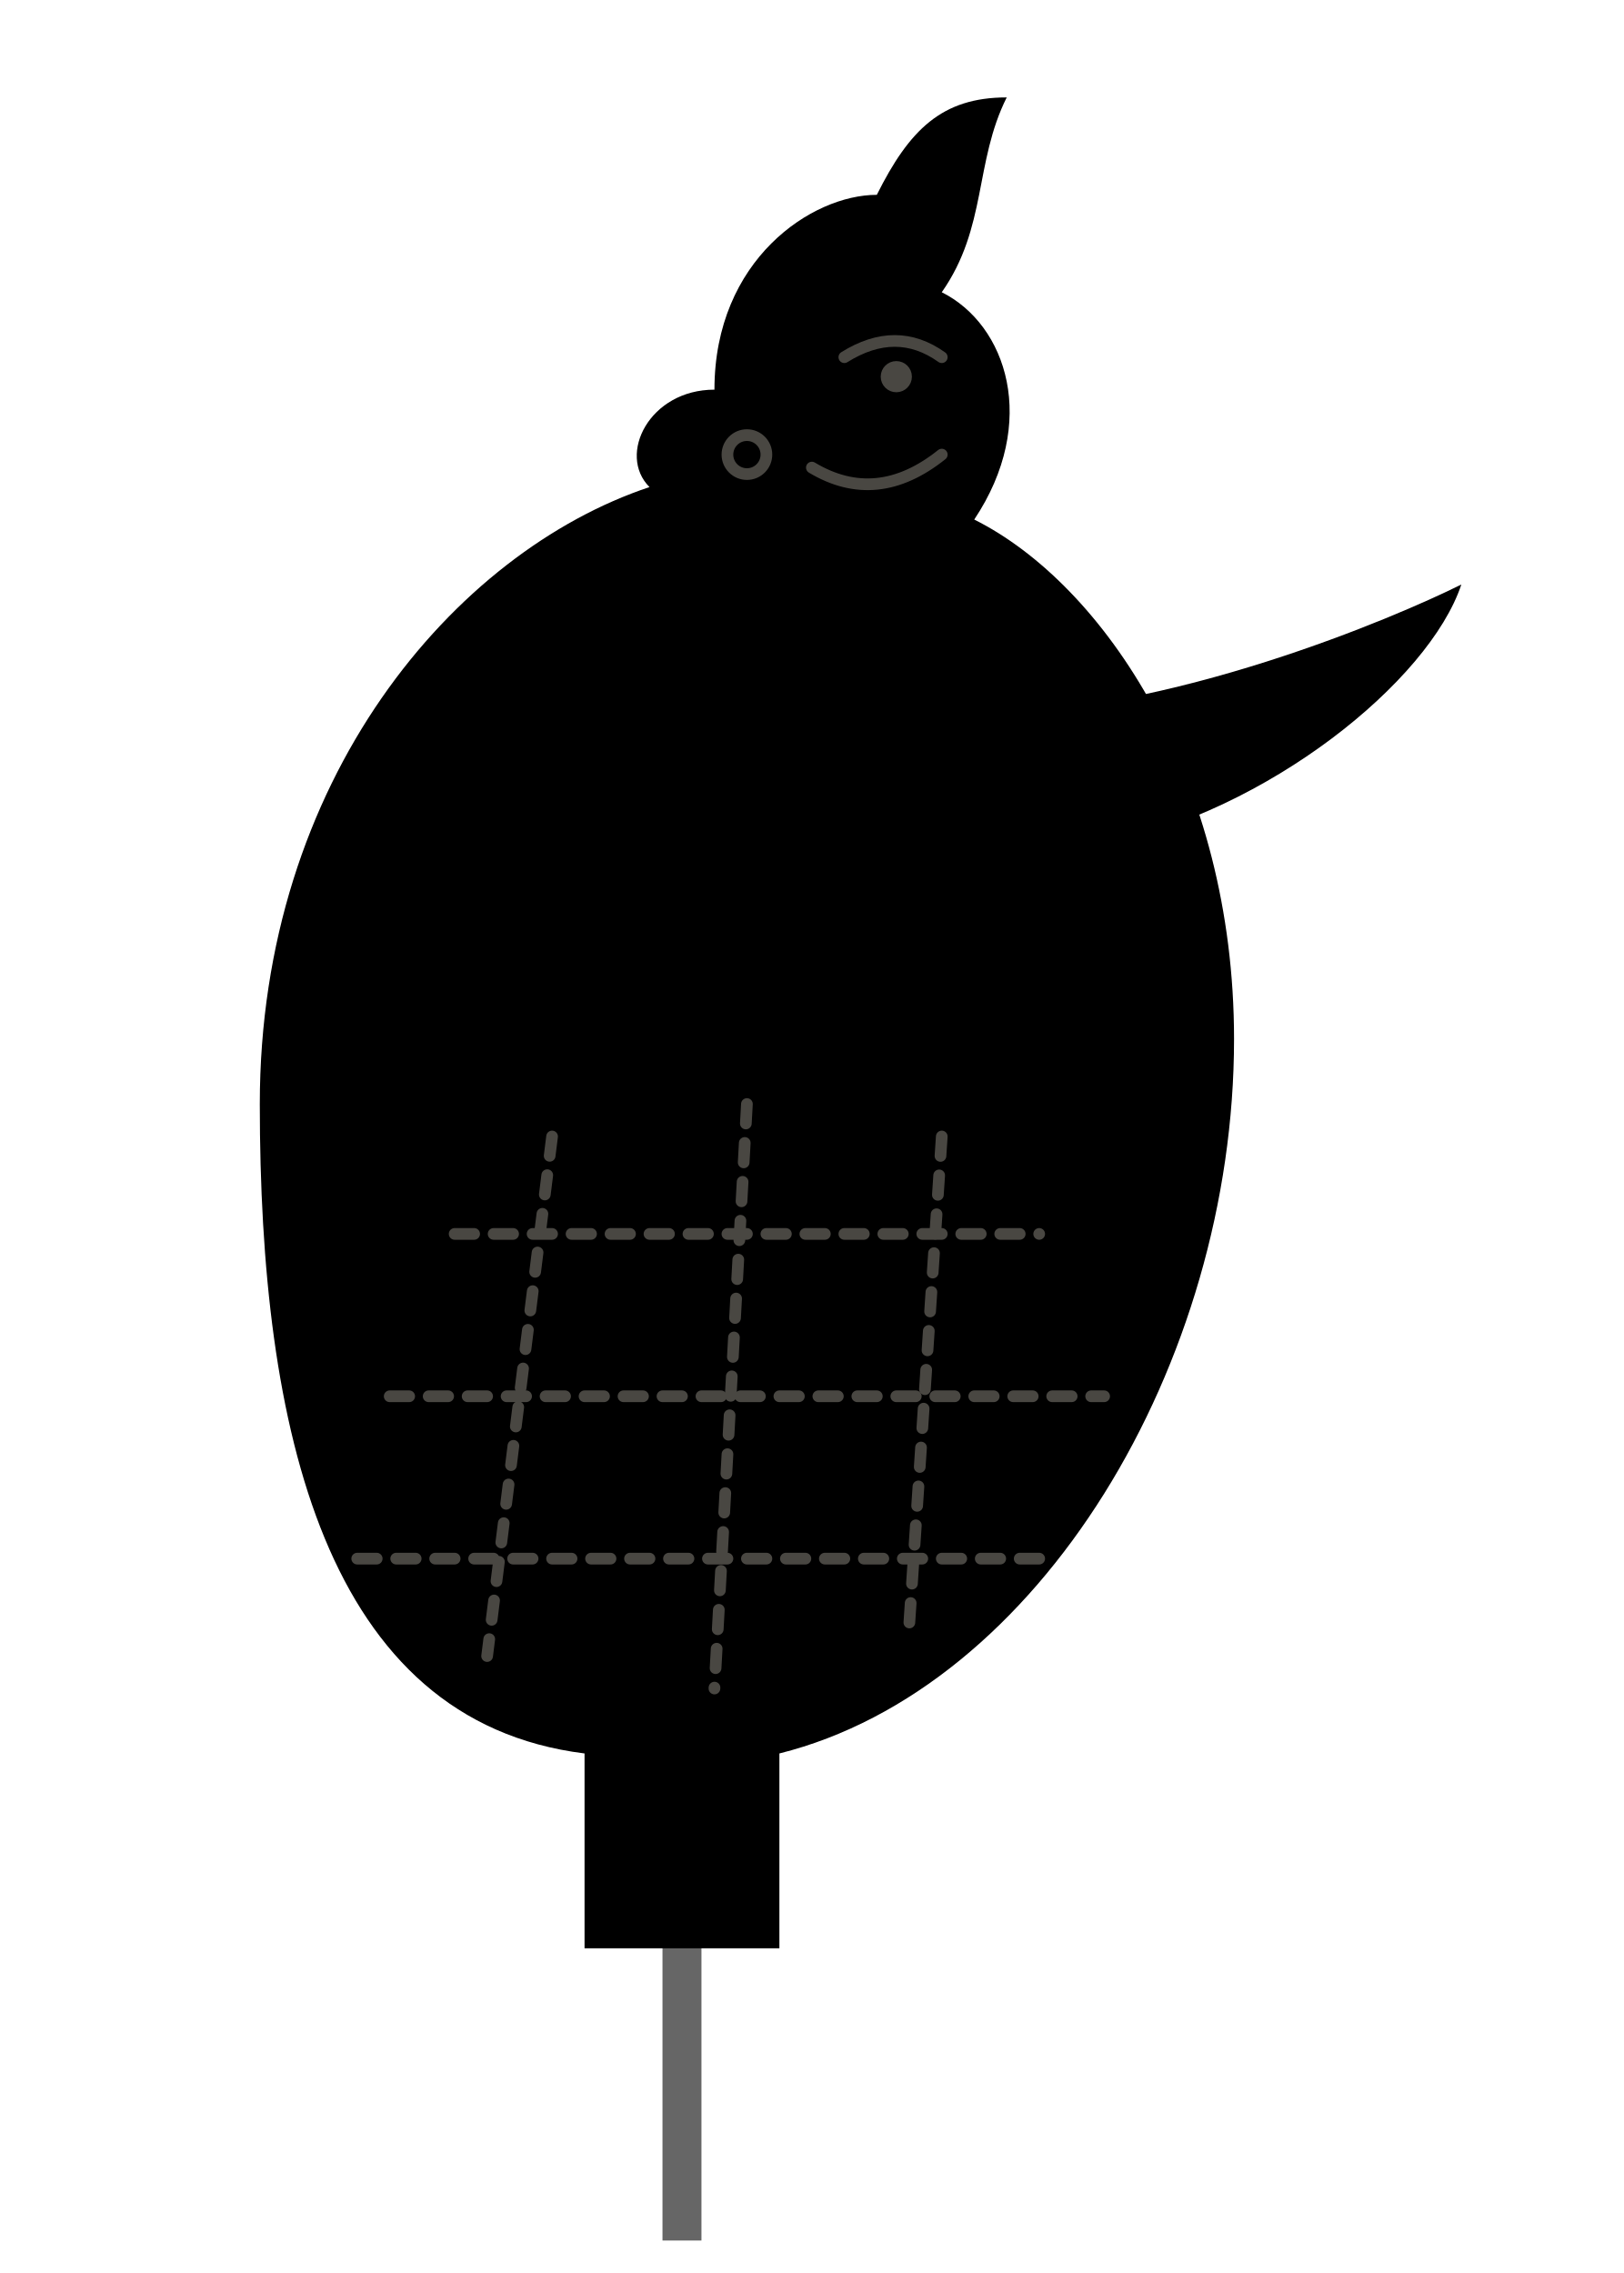
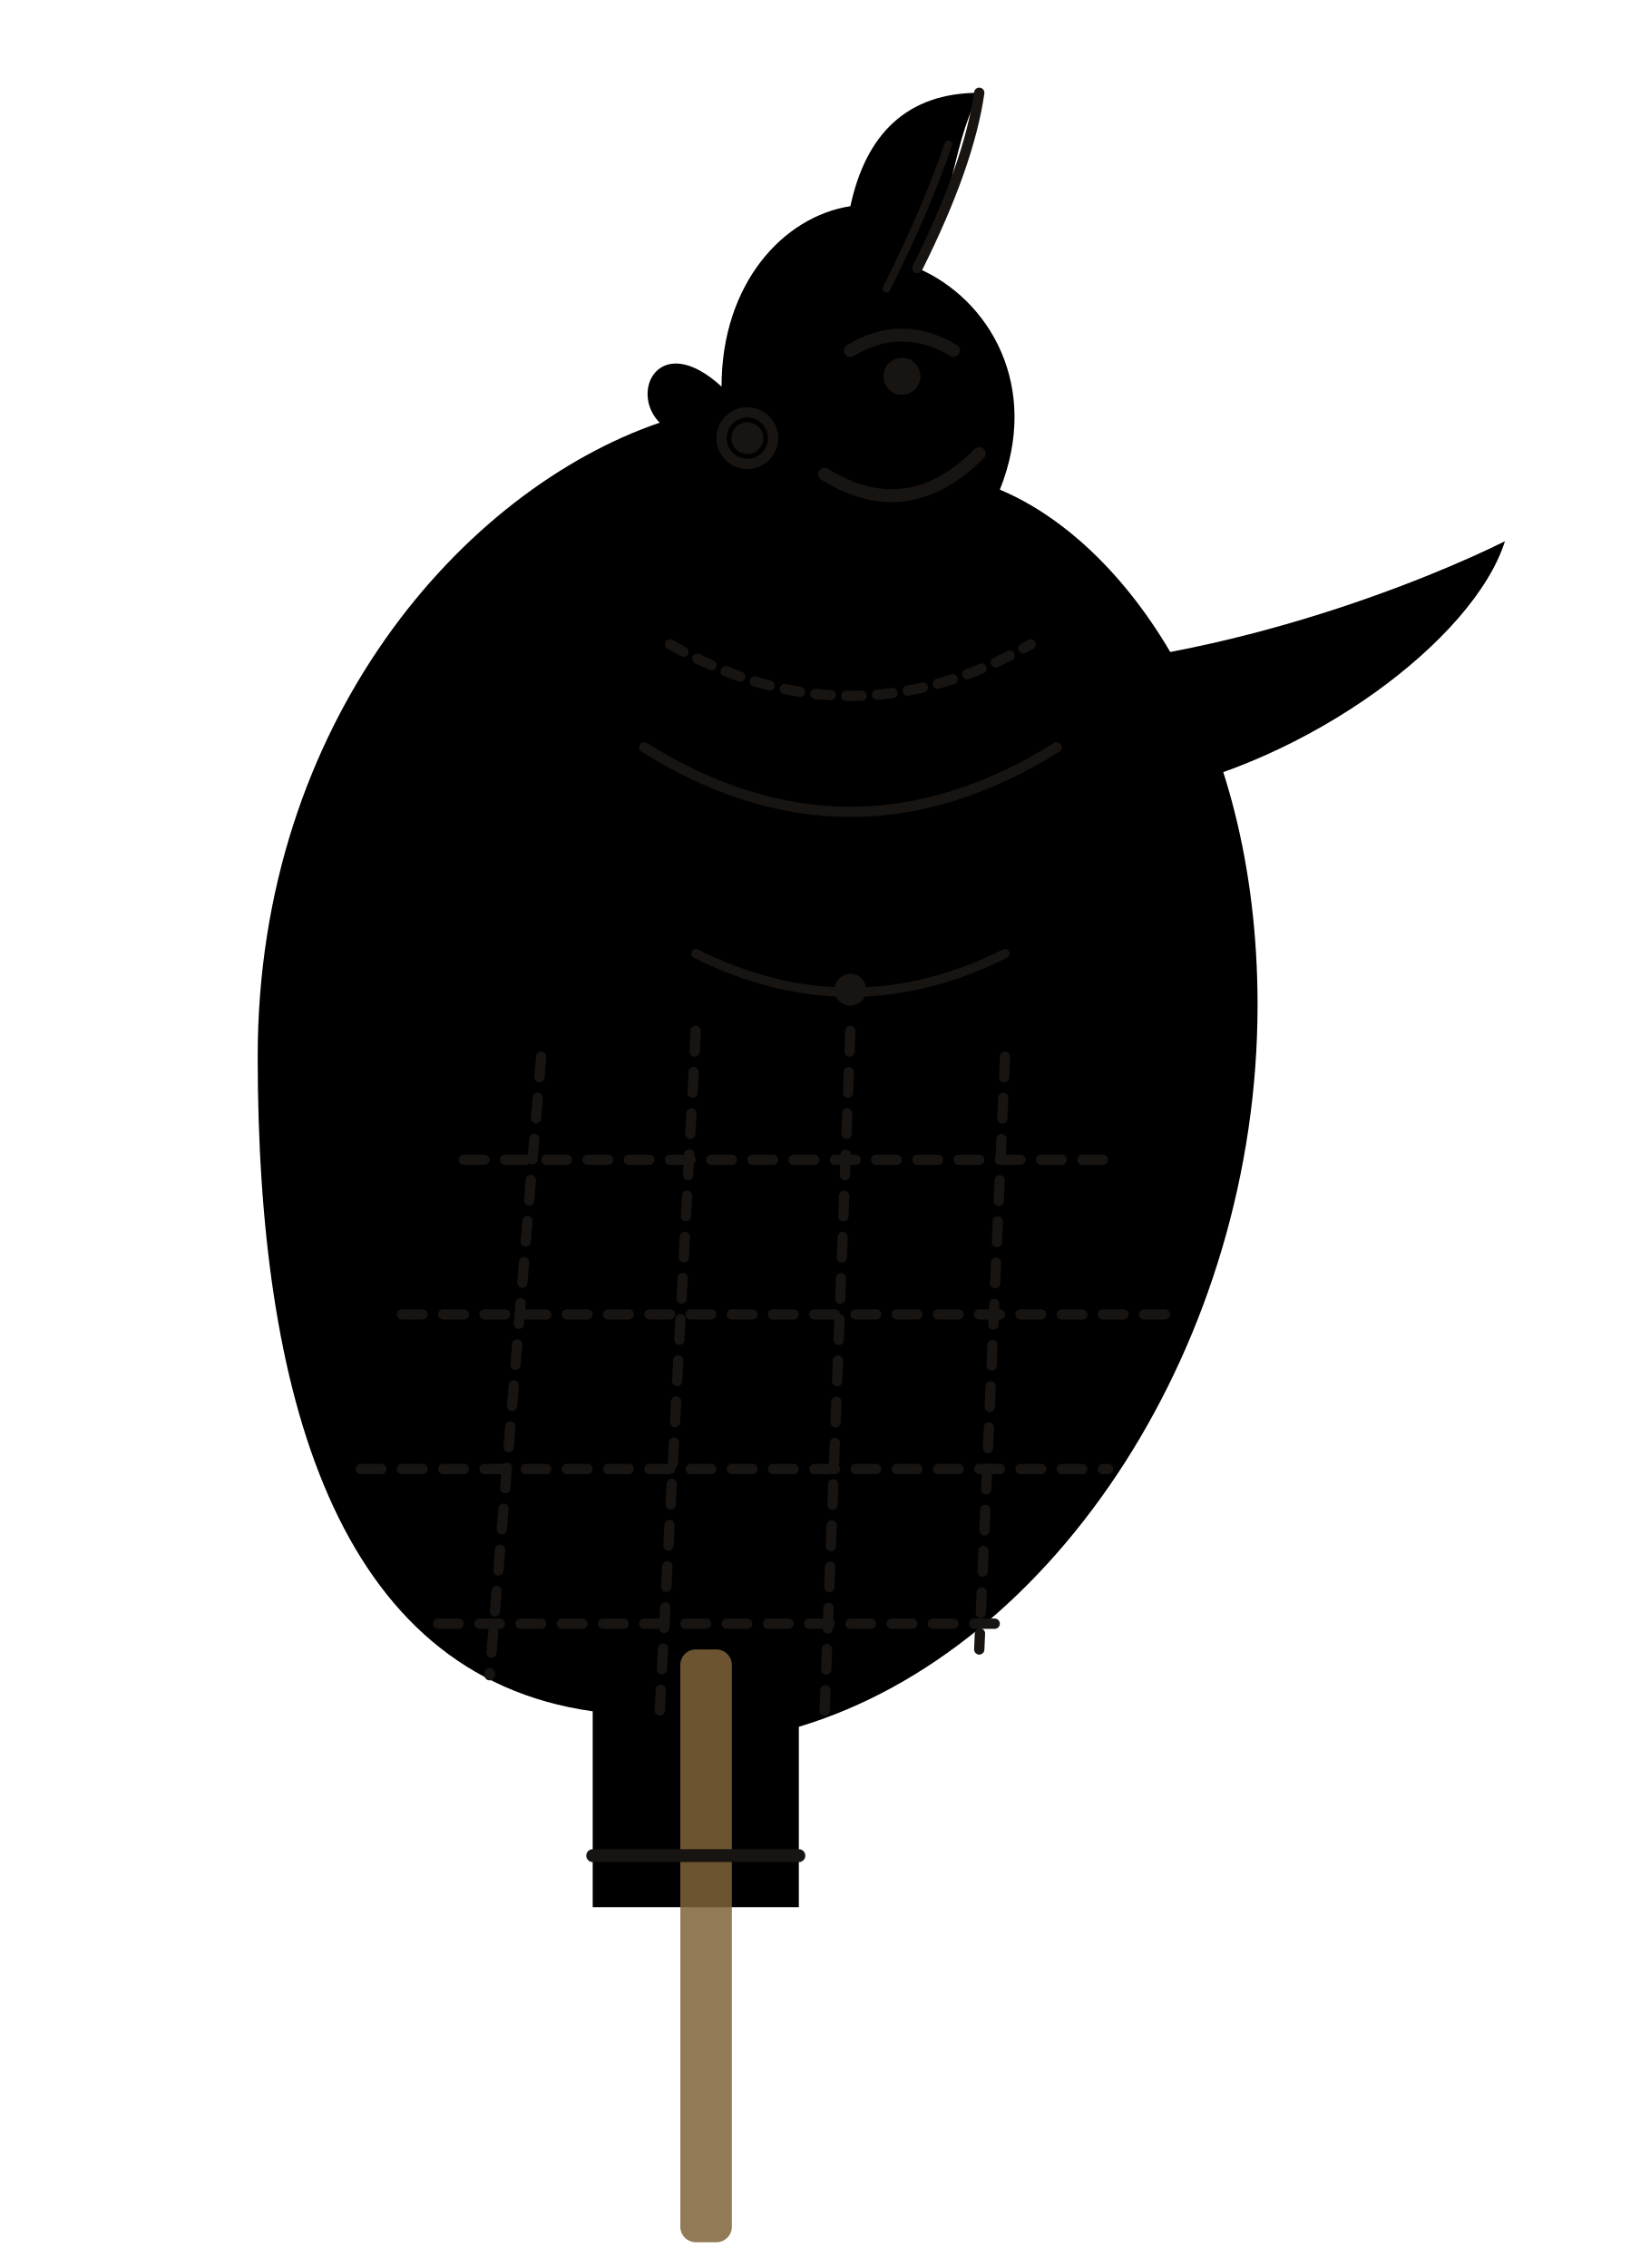
- <svg xmlns="http://www.w3.org/2000/svg" viewBox="0 0 250 350" fill="currentColor">
-   <path d="M110,60             C110,40 125,30 135,30             C140,20 145,15 155,15             C150,25 152,35 145,45             C155,50 160,65 150,80             C170,90 190,120 190,160             C190,210 160,260 120,270             L120,300 L90,300 L90,270             C50,265 40,220 40,170             C40,120 70,85 100,75             C95,70 100,60 110,60 Z" />
-   <path d="M150,110 C180,110 215,95 225,90 C220,105 195,125 170,130 Z" />
-   <path d="M102,260 L102,345 L108,345 L108,260 Z" opacity="0.6" />
-   <g fill="none" stroke="#F5EEDF" stroke-width="1.8" opacity="0.3" stroke-linecap="round">
-     <path d="M130,55 Q138,50 145,55" />
-     <circle cx="138" cy="58" r="1.5" fill="#F5EEDF" />
-     <path d="M125,72 Q135,78 145,70" />
-     <path d="M70,190 L160,190 M60,215 L170,215 M55,240 L160,240" stroke-dasharray="3 3" />
-     <path d="M85,175 L75,255 M115,170 L110,260 M145,175 L140,250" stroke-dasharray="3 3" />
-     <circle cx="115" cy="70" r="3" />
+ <svg xmlns="http://www.w3.org/2000/svg" viewBox="0 0 320 440" fill="none">
+   <path d="M140,75             C140,55 152,42 165,40             C168,26 176,18 190,18             C184,30 185,42 178,52             C192,58 202,75 194,95             C218,105 244,140 244,195             C244,260 205,320 155,335             L155,370 L115,370 L115,332             C65,325 50,270 50,205             C50,140 90,95 128,82             C122,76 128,64 140,75 Z" fill="currentColor" />
+   <path d="M192,130 C235,130 278,112 292,105 C286,124 254,148 222,154 Z" fill="currentColor" />
+   <path d="M110,145 C85,165 78,195 95,200 C110,190 115,168 110,145 Z" fill="currentColor" />
+   <rect x="132" y="320" width="10" height="115" rx="3" fill="#7E6337" opacity="0.85" />
+   <g stroke="#171412" stroke-width="2.2" stroke-linecap="round" stroke-linejoin="round" fill="none">
+     <path d="M165,68 Q175,62 185,68" stroke-width="2.5" />
+     <circle cx="175" cy="73" r="2.5" fill="#171412" />
+     <path d="M160,92 Q176,102 190,88" stroke-width="2.5" />
+     <path d="M178,52 Q188,32 190,18" stroke-width="2" />
+     <path d="M172,56 Q180,40 184,28" stroke-width="1.5" />
+     <circle cx="145" cy="85" r="5" stroke-width="2" />
+     <circle cx="145" cy="85" r="2" fill="#171412" />
+     <path d="M130,125 Q165,145 200,125" stroke-width="2" stroke-dasharray="3 3" />
+     <path d="M125,145 Q165,170 205,145" stroke-width="2" />
+     <path d="M90,225 L215,225 M78,255 L228,255 M70,285 L215,285 M85,315 L195,315" stroke-width="2" stroke-dasharray="4 4" />
+     <path d="M105,205 L95,325 M135,200 L128,332 M165,200 L160,332 M195,205 L190,320" stroke-width="2" stroke-dasharray="4 4" />
+     <path d="M135,185 Q165,200 195,185" stroke-width="1.8" />
+     <circle cx="165" cy="192" r="2" fill="#171412" />
+     <line x1="115" y1="360" x2="155" y2="360" stroke-width="2.5" />
  </g>
</svg>
